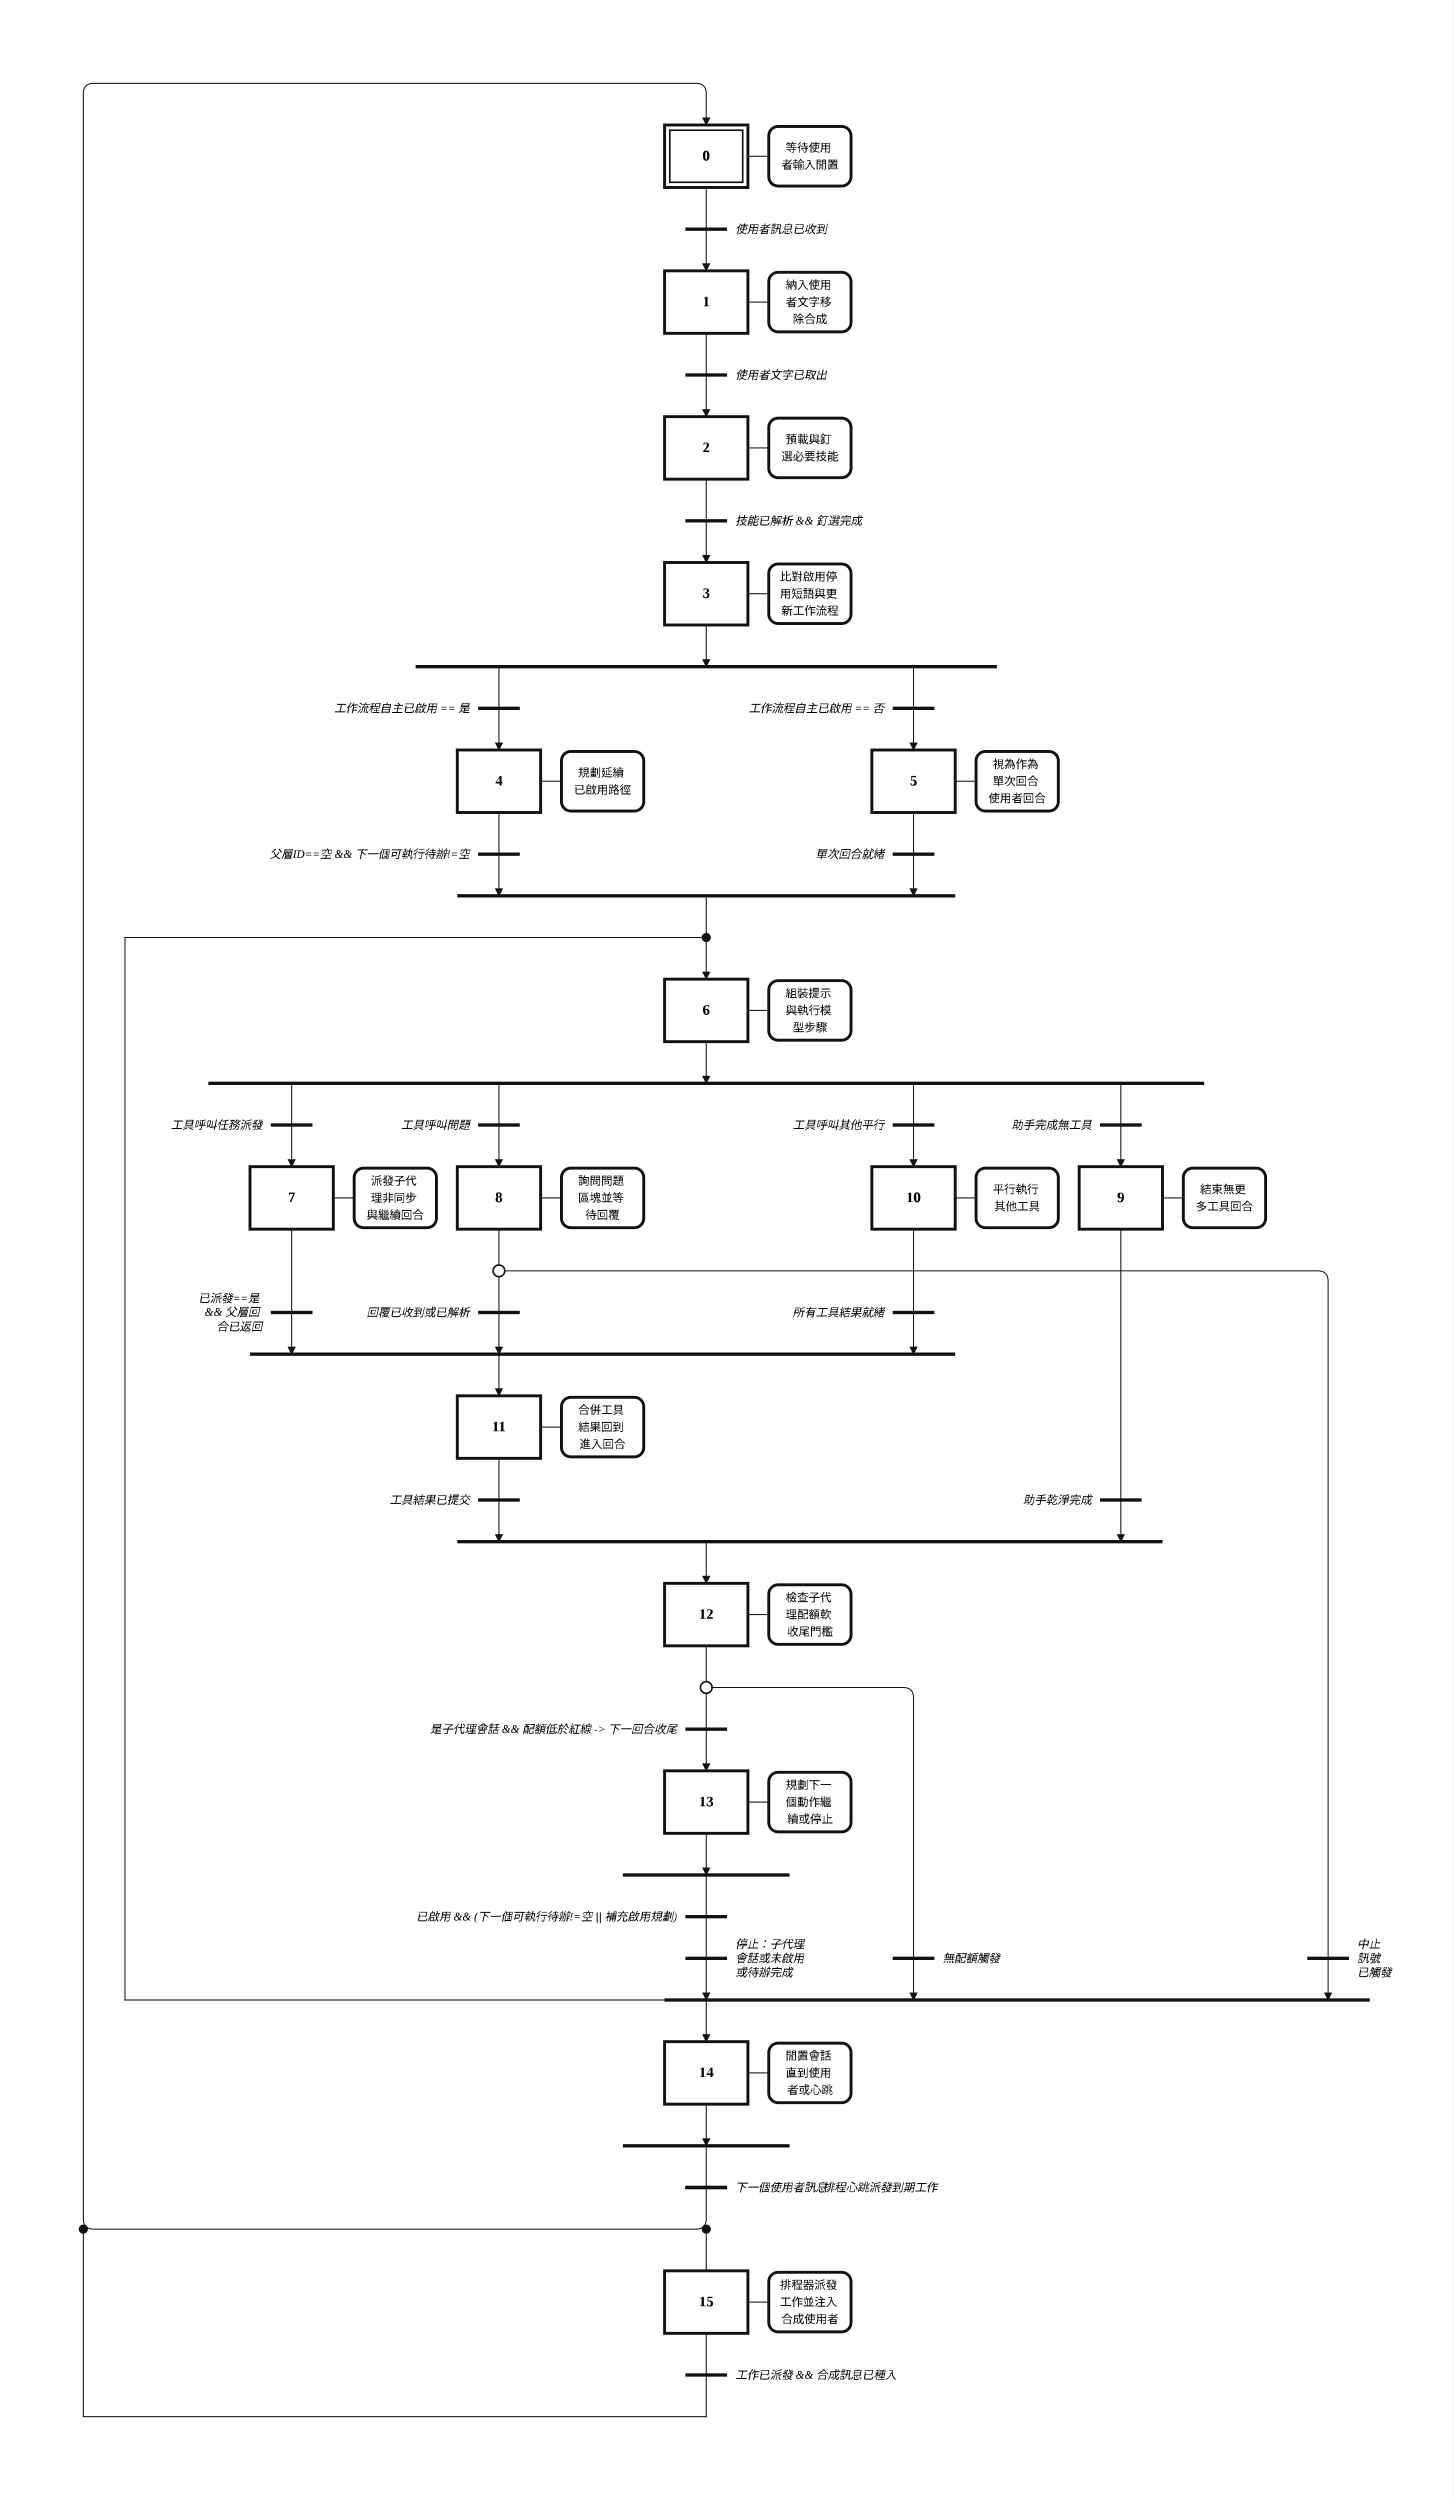
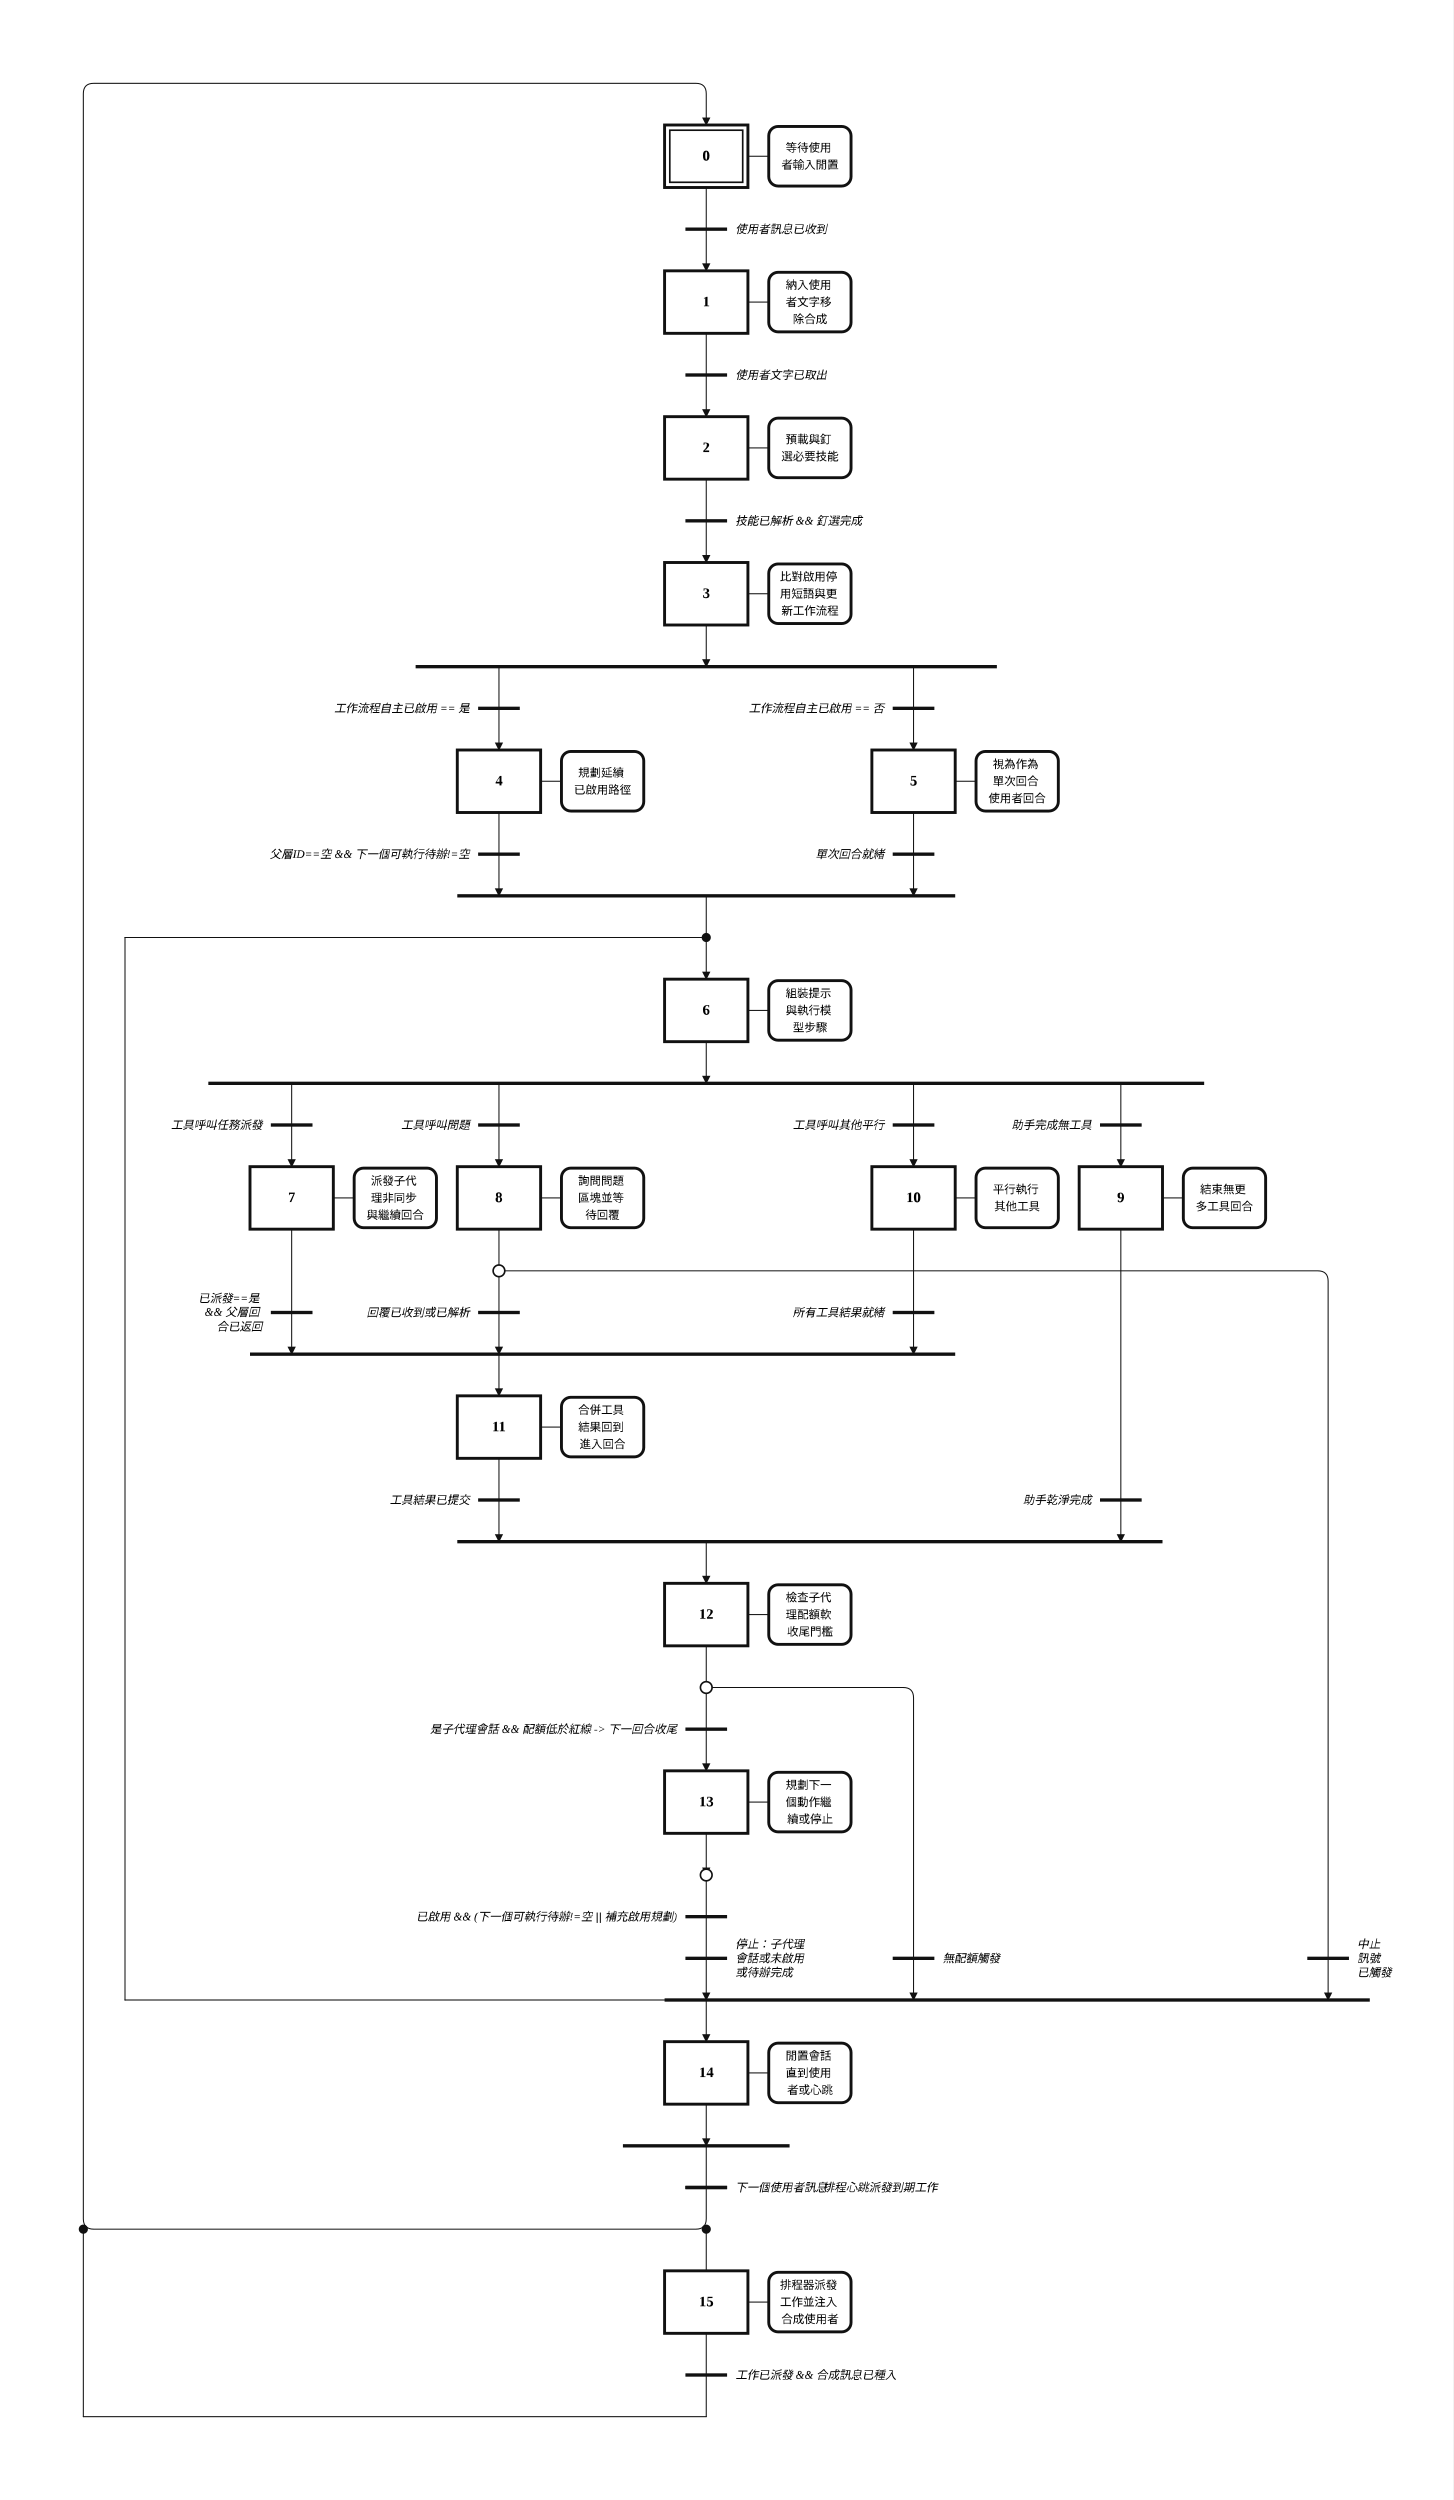
<svg xmlns="http://www.w3.org/2000/svg" width="1395" height="2400" viewBox="-14.00 -2.00 69.75 120.00" role="img">
  <style>
.step{fill:#fff;stroke:#111;stroke-width:.14}.step-inner{fill:none;stroke:#111;stroke-width:.08}
.action{fill:#fff;stroke:#111;stroke-width:.14}.gate{stroke:#111;stroke-width:.16}
.edge{fill:none;stroke:#111;stroke-width:.05;stroke-linecap:round;stroke-linejoin:round}.edge-arrow{marker-end:url(#arrow)}
.flyover-mask{stroke:#fff;stroke-width:.12;stroke-linecap:round}
.flyover{fill:none;stroke:#111;stroke-width:.05;stroke-linecap:round}
.junction{fill:#111;stroke:#111;stroke-width:0}.branch-junction{fill:#fff;stroke:#111;stroke-width:.08}
.assoc{stroke:#111;stroke-width:.05}.label{font:bold .7px 'Times New Roman', 'BiauKai', 'DFKai-SB', serif;text-anchor:middle;dominant-baseline:middle}
.action-label{font:.55px 'Times New Roman', 'BiauKai', 'DFKai-SB', serif;text-anchor:middle;dominant-baseline:middle}.gate-label{font:italic .55px 'Times New Roman', 'BiauKai', 'DFKai-SB', serif;text-anchor:start;dominant-baseline:middle}.gate-label-left{font:italic .55px 'Times New Roman', 'BiauKai', 'DFKai-SB', serif;text-anchor:end;dominant-baseline:middle}
</style>
  <defs>
    <marker id="arrow" markerWidth="0.4" markerHeight="0.4" refX="0.36" refY="0.2" orient="auto" markerUnits="userSpaceOnUse">
      <path d="M 0 0 L 0.4 0.2 L 0 0.4 z" fill="#111" />
    </marker>
  </defs>
  <rect x="-14.00" y="-2.00" width="69.75" height="120.00" fill="white" />
  <path class="edge edge-arrow" d="M 19.90 88.00 L 19.90 94.00" />
  <path class="edge" d="M 19.90 7.00 L 19.90 9.00" />
  <path class="edge edge-arrow" d="M 19.90 9.00 L 19.90 11.00" />
  <path class="edge" d="M 19.90 14.00 L 19.90 16.00" />
  <path class="edge edge-arrow" d="M 19.90 16.00 L 19.90 18.00" />
  <path class="edge" d="M 19.90 21.00 L 19.90 23.00" />
  <path class="edge edge-arrow" d="M 19.90 23.00 L 19.90 25.00" />
  <path class="edge edge-arrow" d="M 19.90 28.00 L 19.90 30.00" />
  <path class="edge edge-arrow" d="M 9.95 30.00 L 9.95 34.00" />
  <path class="edge edge-arrow" d="M 29.85 30.00 L 29.85 34.00" />
  <path class="edge edge-arrow" d="M 9.95 37.00 L 9.95 41.00" />
  <path class="edge edge-arrow" d="M 19.90 41.00 L 19.90 45.00" />
  <path class="edge edge-arrow" d="M 29.85 37.00 L 29.85 41.00" />
  <path class="edge edge-arrow" d="M 19.90 48.00 L 19.90 50.00" />
  <path class="edge edge-arrow" d="M 0.00 50.00 L 0.00 54.00" />
  <path class="edge edge-arrow" d="M 9.95 50.00 L 9.95 54.00" />
  <path class="edge edge-arrow" d="M 39.80 50.00 L 39.80 54.00" />
  <path class="edge edge-arrow" d="M 29.85 50.00 L 29.85 54.00" />
  <path class="edge edge-arrow" d="M 0.00 57.00 L 0.00 63.00" />
  <path class="edge edge-arrow" d="M 9.95 63.00 L 9.95 65.00" />
  <path class="edge" d="M 9.95 57.00 L 9.95 59.00" />
  <path class="edge edge-arrow" d="M 9.95 59.00 L 9.95 63.00" />
  <path class="edge edge-arrow" d="M 9.95 59.00 L 49.25 59.00 Q 49.75 59.00 49.75 59.50 L 49.75 94.00" />
  <path class="edge edge-arrow" d="M 19.90 94.00 L 19.90 96.00" />
  <path class="edge edge-arrow" d="M 39.80 57.00 L 39.80 72.00" />
  <path class="edge edge-arrow" d="M 19.90 72.00 L 19.90 74.00" />
  <path class="edge edge-arrow" d="M 29.85 57.00 L 29.85 63.00" />
  <path class="edge edge-arrow" d="M 9.95 68.00 L 9.95 72.00" />
  <path class="edge" d="M 19.90 77.00 L 19.90 79.00" />
  <path class="edge" d="M 19.90 79.00 L 19.90 81.00" />
  <path class="edge edge-arrow" d="M 19.90 81.00 L 19.90 83.00" />
  <path class="edge edge-arrow" d="M 19.90 79.00 L 29.35 79.00 Q 29.85 79.00 29.85 79.50 L 29.85 94.00" />
  <path class="edge edge-arrow" d="M 19.90 86.00 L 19.90 88.00" />
  <path class="edge" d="M 19.90 94.00 L -8.00 94.00" />
  <path class="edge" d="M -8.00 94.00 L -8.00 43.00" />
  <path class="edge" d="M -8.00 43.00 L 19.90 43.00" />
  <path class="edge edge-arrow" d="M 19.90 99.00 L 19.90 101.00" />
  <path class="edge edge-arrow" d="M 19.90 101.00 L 19.90 104.50 Q 19.90 105.00 19.40 105.00 L -9.50 105.00 Q -10.00 105.00 -10.00 104.50 L -10.00 2.50 Q -10.00 2.00 -9.50 2.00 L 19.40 2.00 Q 19.90 2.00 19.90 2.50 L 19.90 4.00" />
  <path class="edge" d="M 19.90 105.00 L 19.90 107.00" />
  <path class="edge" d="M 19.90 110.00 L 19.90 112.00" />
  <path class="edge" d="M 19.90 112.00 L 19.90 114.00" />
  <path class="edge" d="M 19.90 114.00 L -10.00 114.00" />
  <path class="edge" d="M -10.00 114.00 L -10.00 105.00" />
  <rect class="step" x="17.90" y="4.00" width="4.00" height="3.00" />
  <rect class="step-inner" x="18.15" y="4.25" width="3.50" height="2.50" />
  <text class="label" x="19.90" y="5.50">0</text>
  <rect class="step" x="17.90" y="11.00" width="4.00" height="3.00" />
  <text class="label" x="19.90" y="12.50">1</text>
  <rect class="step" x="17.90" y="18.00" width="4.00" height="3.00" />
  <text class="label" x="19.90" y="19.50">2</text>
  <rect class="step" x="17.90" y="25.00" width="4.00" height="3.00" />
  <text class="label" x="19.90" y="26.50">3</text>
  <rect class="step" x="7.95" y="34.00" width="4.00" height="3.00" />
  <text class="label" x="9.95" y="35.50">4</text>
  <rect class="step" x="27.85" y="34.00" width="4.00" height="3.00" />
  <text class="label" x="29.85" y="35.50">5</text>
  <rect class="step" x="17.90" y="45.00" width="4.00" height="3.00" />
  <text class="label" x="19.90" y="46.50">6</text>
  <rect class="step" x="-2.00" y="54.00" width="4.00" height="3.00" />
  <text class="label" x="0.00" y="55.50">7</text>
  <rect class="step" x="7.95" y="54.00" width="4.00" height="3.00" />
  <text class="label" x="9.95" y="55.50">8</text>
  <rect class="step" x="37.80" y="54.00" width="4.00" height="3.00" />
  <text class="label" x="39.80" y="55.50">9</text>
  <rect class="step" x="27.85" y="54.00" width="4.00" height="3.00" />
  <text class="label" x="29.85" y="55.50">10</text>
  <rect class="step" x="7.95" y="65.00" width="4.00" height="3.00" />
  <text class="label" x="9.95" y="66.50">11</text>
  <rect class="step" x="17.90" y="74.00" width="4.00" height="3.00" />
  <text class="label" x="19.90" y="75.50">12</text>
  <rect class="step" x="17.90" y="83.00" width="4.00" height="3.00" />
  <text class="label" x="19.90" y="84.50">13</text>
  <rect class="step" x="17.90" y="96.00" width="4.00" height="3.00" />
  <text class="label" x="19.90" y="97.50">14</text>
  <rect class="step" x="17.90" y="107.00" width="4.00" height="3.00" />
  <text class="label" x="19.90" y="108.50">15</text>
  <line class="assoc" x1="21.90" y1="5.50" x2="22.90" y2="5.50" />
  <rect class="action" x="22.90" y="4.07" width="3.95" height="2.86" rx="0.45" ry="0.45" />
  <text class="action-label" x="24.88" y="5.09">
    <tspan x="24.88" dy="0">等待使用</tspan>
    <tspan x="24.88" dy="0.82">者輸入閒置</tspan>
  </text>
  <line class="assoc" x1="21.90" y1="12.50" x2="22.90" y2="12.50" />
  <rect class="action" x="22.90" y="11.07" width="3.95" height="2.86" rx="0.45" ry="0.45" />
  <text class="action-label" x="24.88" y="11.68">
    <tspan x="24.88" dy="0">納入使用</tspan>
    <tspan x="24.88" dy="0.82">者文字移</tspan>
    <tspan x="24.88" dy="0.82">除合成</tspan>
  </text>
  <line class="assoc" x1="21.90" y1="19.50" x2="22.90" y2="19.50" />
  <rect class="action" x="22.90" y="18.07" width="3.95" height="2.86" rx="0.45" ry="0.45" />
  <text class="action-label" x="24.88" y="19.09">
    <tspan x="24.88" dy="0">預載與釘</tspan>
    <tspan x="24.88" dy="0.82">選必要技能</tspan>
  </text>
  <line class="assoc" x1="21.90" y1="26.50" x2="22.90" y2="26.50" />
  <rect class="action" x="22.90" y="25.07" width="3.95" height="2.86" rx="0.45" ry="0.45" />
  <text class="action-label" x="24.88" y="25.68">
    <tspan x="24.88" dy="0">比對啟用停</tspan>
    <tspan x="24.88" dy="0.82">用短語與更</tspan>
    <tspan x="24.88" dy="0.82">新工作流程</tspan>
  </text>
  <line class="assoc" x1="11.95" y1="35.50" x2="12.95" y2="35.50" />
  <rect class="action" x="12.95" y="34.07" width="3.95" height="2.86" rx="0.45" ry="0.45" />
  <text class="action-label" x="14.92" y="35.09">
    <tspan x="14.92" dy="0">規劃延續</tspan>
    <tspan x="14.92" dy="0.82">已啟用路徑</tspan>
  </text>
  <line class="assoc" x1="31.85" y1="35.50" x2="32.85" y2="35.50" />
  <rect class="action" x="32.85" y="34.07" width="3.95" height="2.86" rx="0.45" ry="0.45" />
  <text class="action-label" x="34.82" y="34.68">
    <tspan x="34.82" dy="0">視為作為</tspan>
    <tspan x="34.82" dy="0.82">單次回合</tspan>
    <tspan x="34.82" dy="0.82">使用者回合</tspan>
  </text>
  <line class="assoc" x1="21.90" y1="46.50" x2="22.90" y2="46.50" />
  <rect class="action" x="22.90" y="45.07" width="3.95" height="2.86" rx="0.45" ry="0.45" />
  <text class="action-label" x="24.88" y="45.68">
    <tspan x="24.88" dy="0">組裝提示</tspan>
    <tspan x="24.88" dy="0.82">與執行模</tspan>
    <tspan x="24.88" dy="0.82">型步驟</tspan>
  </text>
  <line class="assoc" x1="2.00" y1="55.50" x2="3.00" y2="55.50" />
  <rect class="action" x="3.00" y="54.07" width="3.95" height="2.86" rx="0.45" ry="0.45" />
  <text class="action-label" x="4.97" y="54.68">
    <tspan x="4.97" dy="0">派發子代</tspan>
    <tspan x="4.97" dy="0.82">理非同步</tspan>
    <tspan x="4.97" dy="0.82">與繼續回合</tspan>
  </text>
  <line class="assoc" x1="11.95" y1="55.50" x2="12.95" y2="55.50" />
  <rect class="action" x="12.95" y="54.07" width="3.95" height="2.86" rx="0.45" ry="0.45" />
  <text class="action-label" x="14.92" y="54.68">
    <tspan x="14.92" dy="0">詢問問題</tspan>
    <tspan x="14.92" dy="0.82">區塊並等</tspan>
    <tspan x="14.92" dy="0.82">待回覆</tspan>
  </text>
  <line class="assoc" x1="41.80" y1="55.50" x2="42.80" y2="55.50" />
  <rect class="action" x="42.80" y="54.07" width="3.95" height="2.86" rx="0.45" ry="0.45" />
  <text class="action-label" x="44.77" y="55.09">
    <tspan x="44.77" dy="0">結束無更</tspan>
    <tspan x="44.77" dy="0.82">多工具回合</tspan>
  </text>
  <line class="assoc" x1="31.85" y1="55.50" x2="32.85" y2="55.50" />
  <rect class="action" x="32.85" y="54.07" width="3.95" height="2.86" rx="0.45" ry="0.45" />
  <text class="action-label" x="34.82" y="55.09">
    <tspan x="34.82" dy="0">平行執行</tspan>
    <tspan x="34.82" dy="0.82">其他工具</tspan>
  </text>
  <line class="assoc" x1="11.95" y1="66.50" x2="12.95" y2="66.50" />
  <rect class="action" x="12.95" y="65.07" width="3.95" height="2.86" rx="0.45" ry="0.45" />
  <text class="action-label" x="14.92" y="65.68">
    <tspan x="14.92" dy="0">合併工具</tspan>
    <tspan x="14.92" dy="0.82">結果回到</tspan>
    <tspan x="14.92" dy="0.82">進入回合</tspan>
  </text>
  <line class="assoc" x1="21.90" y1="75.50" x2="22.90" y2="75.50" />
  <rect class="action" x="22.90" y="74.07" width="3.95" height="2.86" rx="0.45" ry="0.45" />
  <text class="action-label" x="24.88" y="74.68">
    <tspan x="24.88" dy="0">檢查子代</tspan>
    <tspan x="24.88" dy="0.82">理配額軟</tspan>
    <tspan x="24.88" dy="0.82">收尾門檻</tspan>
  </text>
  <line class="assoc" x1="21.90" y1="84.50" x2="22.90" y2="84.50" />
  <rect class="action" x="22.90" y="83.07" width="3.95" height="2.86" rx="0.45" ry="0.45" />
  <text class="action-label" x="24.88" y="83.68">
    <tspan x="24.88" dy="0">規劃下一</tspan>
    <tspan x="24.88" dy="0.82">個動作繼</tspan>
    <tspan x="24.88" dy="0.82">續或停止</tspan>
  </text>
  <line class="assoc" x1="21.90" y1="97.50" x2="22.90" y2="97.50" />
  <rect class="action" x="22.90" y="96.07" width="3.95" height="2.86" rx="0.45" ry="0.45" />
  <text class="action-label" x="24.88" y="96.68">
    <tspan x="24.88" dy="0">閒置會話</tspan>
    <tspan x="24.88" dy="0.82">直到使用</tspan>
    <tspan x="24.88" dy="0.82">者或心跳</tspan>
  </text>
  <line class="assoc" x1="21.90" y1="108.50" x2="22.90" y2="108.50" />
  <rect class="action" x="22.90" y="107.07" width="3.95" height="2.86" rx="0.45" ry="0.45" />
  <text class="action-label" x="24.88" y="107.68">
    <tspan x="24.88" dy="0">排程器派發</tspan>
    <tspan x="24.88" dy="0.82">工作並注入</tspan>
    <tspan x="24.88" dy="0.82">合成使用者</tspan>
  </text>
  <line class="gate" x1="18.90" y1="9.00" x2="20.90" y2="9.00" />
  <text class="gate-label" x="21.30" y="9.00">
    <tspan x="21.30" dy="0">使用者訊息已收到</tspan>
  </text>
  <line class="gate" x1="18.90" y1="16.00" x2="20.90" y2="16.00" />
  <text class="gate-label" x="21.30" y="16.00">
    <tspan x="21.30" dy="0">使用者文字已取出</tspan>
  </text>
  <line class="gate" x1="18.90" y1="23.00" x2="20.90" y2="23.00" />
  <text class="gate-label" x="21.30" y="23.00">
    <tspan x="21.30" dy="0">技能已解析 &amp;&amp; 釘選完成</tspan>
  </text>
  <line class="gate" x1="5.95" y1="30.00" x2="33.85" y2="30.00" />
  <line class="gate" x1="7.95" y1="41.00" x2="31.85" y2="41.00" />
  <line class="gate" x1="-4.00" y1="50.00" x2="43.80" y2="50.00" />
  <line class="gate" x1="-2.00" y1="63.00" x2="31.85" y2="63.00" />
  <line class="gate" x1="17.90" y1="94.00" x2="51.75" y2="94.00" />
  <line class="gate" x1="7.95" y1="72.00" x2="41.80" y2="72.00" />
  <line class="gate" x1="18.90" y1="81.00" x2="20.90" y2="81.00" />
  <text class="gate-label-left" x="18.50" y="81.00">
    <tspan x="18.50" dy="0">是子代理會話 &amp;&amp; 配額低於紅線 -&gt; 下一回合收尾</tspan>
  </text>
-   <line class="gate" x1="15.90" y1="88.00" x2="23.90" y2="88.00" />
+   <circle class="branch-junction" cx="19.90" cy="88.00" r="0.28" />
  <line class="gate" x1="15.90" y1="101.00" x2="23.90" y2="101.00" />
  <line class="gate" x1="18.90" y1="112.00" x2="20.90" y2="112.00" />
  <text class="gate-label" x="21.30" y="112.00">
    <tspan x="21.30" dy="0">工作已派發 &amp;&amp; 合成訊息已種入</tspan>
  </text>
  <line class="gate" x1="8.95" y1="32.00" x2="10.95" y2="32.00" />
  <text class="gate-label-left" x="8.55" y="32.00">
    <tspan x="8.55" dy="0">工作流程自主已啟用 == 是</tspan>
  </text>
  <line class="gate" x1="28.85" y1="32.00" x2="30.85" y2="32.00" />
  <text class="gate-label-left" x="28.45" y="32.00">
    <tspan x="28.45" dy="0">工作流程自主已啟用 == 否</tspan>
  </text>
  <line class="gate" x1="8.95" y1="39.00" x2="10.95" y2="39.00" />
  <text class="gate-label-left" x="8.55" y="39.00">
    <tspan x="8.55" dy="0">父層ID==空 &amp;&amp; 下一個可執行待辦!=空</tspan>
  </text>
  <line class="gate" x1="28.85" y1="39.00" x2="30.85" y2="39.00" />
  <text class="gate-label-left" x="28.45" y="39.00">
    <tspan x="28.45" dy="0">單次回合就緒</tspan>
  </text>
  <line class="gate" x1="-1.00" y1="52.00" x2="1.00" y2="52.00" />
  <text class="gate-label-left" x="-1.40" y="52.00">
    <tspan x="-1.40" dy="0">工具呼叫任務派發</tspan>
  </text>
  <line class="gate" x1="8.95" y1="52.00" x2="10.95" y2="52.00" />
  <text class="gate-label-left" x="8.55" y="52.00">
    <tspan x="8.55" dy="0">工具呼叫問題</tspan>
  </text>
  <line class="gate" x1="38.80" y1="52.00" x2="40.80" y2="52.00" />
  <text class="gate-label-left" x="38.40" y="52.00">
    <tspan x="38.40" dy="0">助手完成無工具</tspan>
  </text>
  <line class="gate" x1="28.85" y1="52.00" x2="30.85" y2="52.00" />
  <text class="gate-label-left" x="28.45" y="52.00">
    <tspan x="28.45" dy="0">工具呼叫其他平行</tspan>
  </text>
  <line class="gate" x1="-1.00" y1="61.00" x2="1.00" y2="61.00" />
  <text class="gate-label-left" x="-1.40" y="60.32">
    <tspan x="-1.40" dy="0">已派發==是</tspan>
    <tspan x="-1.40" dy="0.68">&amp;&amp; 父層回</tspan>
    <tspan x="-1.40" dy="0.68">合已返回</tspan>
  </text>
  <line class="gate" x1="8.95" y1="61.00" x2="10.95" y2="61.00" />
  <text class="gate-label-left" x="8.55" y="61.00">
    <tspan x="8.55" dy="0">回覆已收到或已解析</tspan>
  </text>
  <line class="gate" x1="48.75" y1="92.00" x2="50.75" y2="92.00" />
  <text class="gate-label" x="51.15" y="91.32">
    <tspan x="51.15" dy="0">中止</tspan>
    <tspan x="51.15" dy="0.68">訊號</tspan>
    <tspan x="51.15" dy="0.68">已觸發</tspan>
  </text>
  <line class="gate" x1="38.80" y1="70.00" x2="40.80" y2="70.00" />
  <text class="gate-label-left" x="38.40" y="70.00">
    <tspan x="38.40" dy="0">助手乾淨完成</tspan>
  </text>
  <line class="gate" x1="28.85" y1="61.00" x2="30.85" y2="61.00" />
  <text class="gate-label-left" x="28.45" y="61.00">
    <tspan x="28.45" dy="0">所有工具結果就緒</tspan>
  </text>
  <line class="gate" x1="8.95" y1="70.00" x2="10.95" y2="70.00" />
  <text class="gate-label-left" x="8.55" y="70.00">
    <tspan x="8.55" dy="0">工具結果已提交</tspan>
  </text>
  <line class="gate" x1="28.85" y1="92.00" x2="30.85" y2="92.00" />
  <text class="gate-label" x="31.25" y="92.00">
    <tspan x="31.25" dy="0">無配額觸發</tspan>
  </text>
  <line class="gate" x1="18.90" y1="90.00" x2="20.90" y2="90.00" />
  <text class="gate-label-left" x="18.50" y="90.00">
    <tspan x="18.50" dy="0">已啟用 &amp;&amp; (下一個可執行待辦!=空 || 補充啟用規劃)</tspan>
  </text>
  <line class="gate" x1="18.90" y1="92.00" x2="20.90" y2="92.00" />
  <text class="gate-label" x="21.30" y="91.32">
    <tspan x="21.30" dy="0">停止：子代理</tspan>
    <tspan x="21.30" dy="0.68">會話或未啟用</tspan>
    <tspan x="21.30" dy="0.68">或待辦完成</tspan>
  </text>
  <line class="gate" x1="18.90" y1="103.00" x2="20.90" y2="103.00" />
  <text class="gate-label" x="21.30" y="103.00">
    <tspan x="21.30" dy="0">下一個使用者訊息</tspan>
  </text>
  <line class="gate" x1="18.90" y1="103.00" x2="20.90" y2="103.00" />
  <text class="gate-label" x="25.50" y="103.00">
    <tspan x="25.50" dy="0">排程心跳派發到期工作</tspan>
  </text>
  <circle class="junction" cx="19.90" cy="43.00" r="0.22" />
  <circle class="junction" cx="19.90" cy="105.00" r="0.22" />
  <circle class="junction" cx="-10.00" cy="105.00" r="0.22" />
  <circle class="branch-junction" cx="9.95" cy="59.00" r="0.28" />
  <circle class="branch-junction" cx="19.90" cy="79.00" r="0.28" />
</svg>
